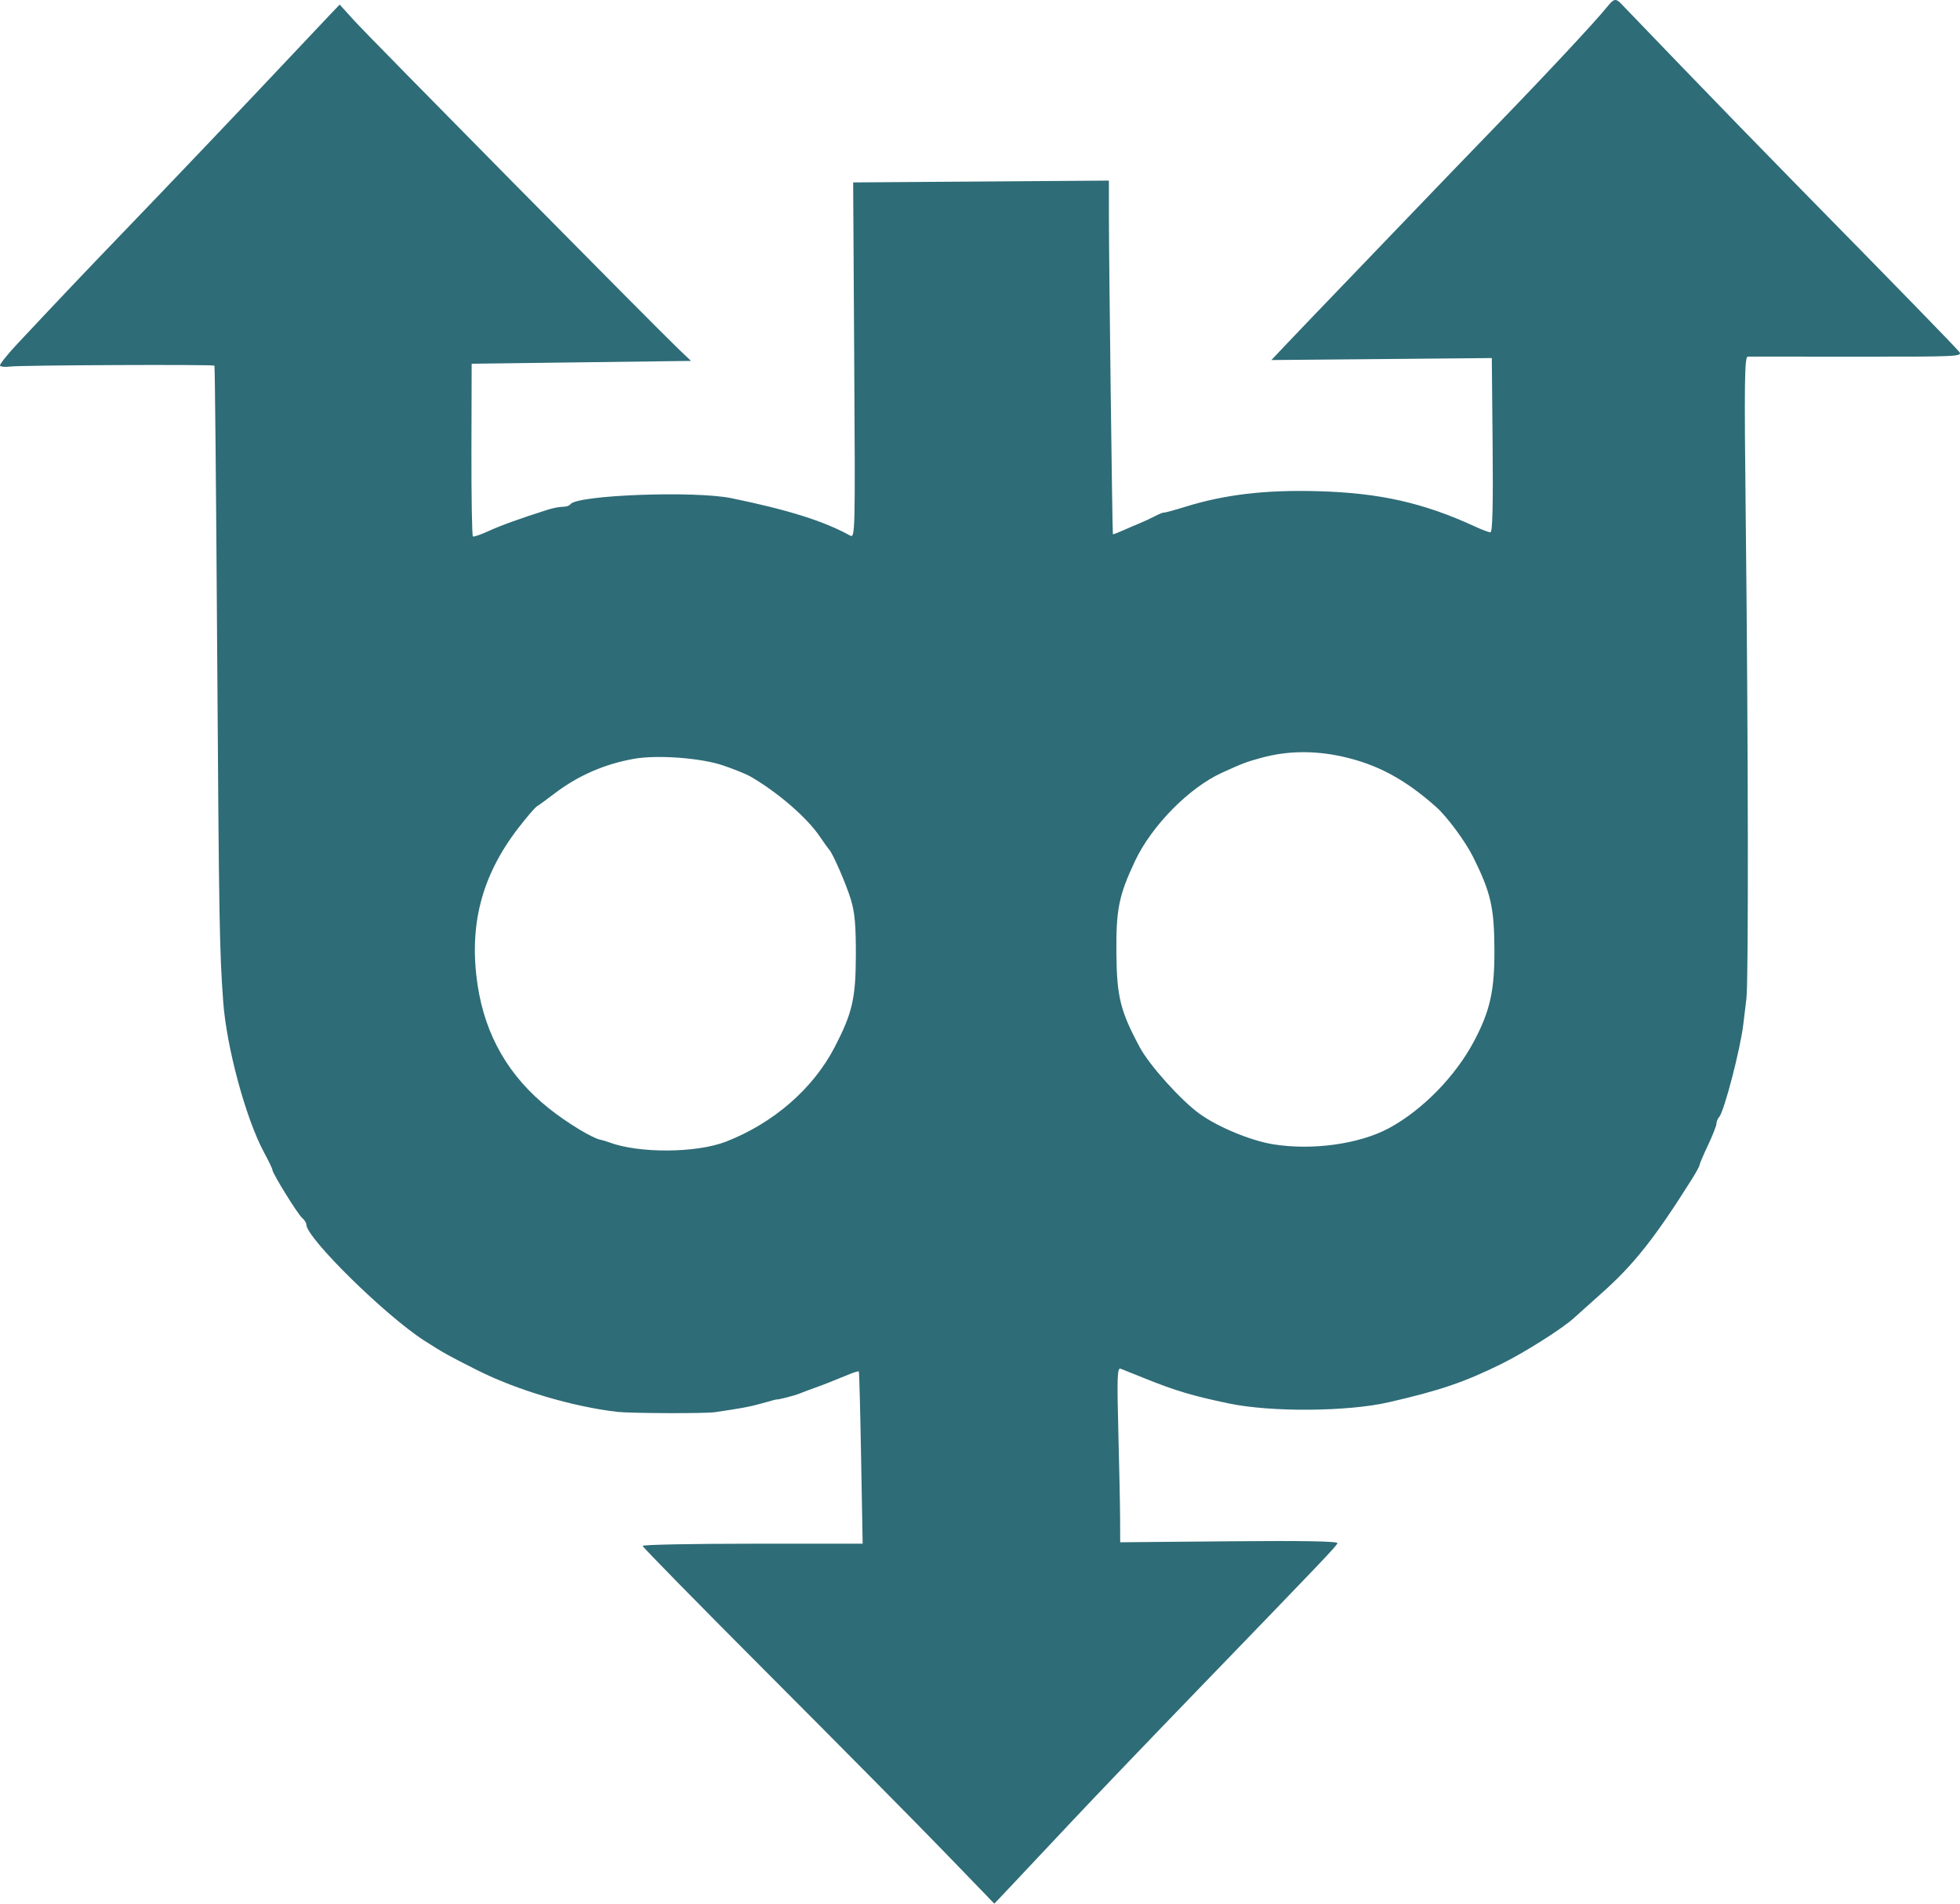
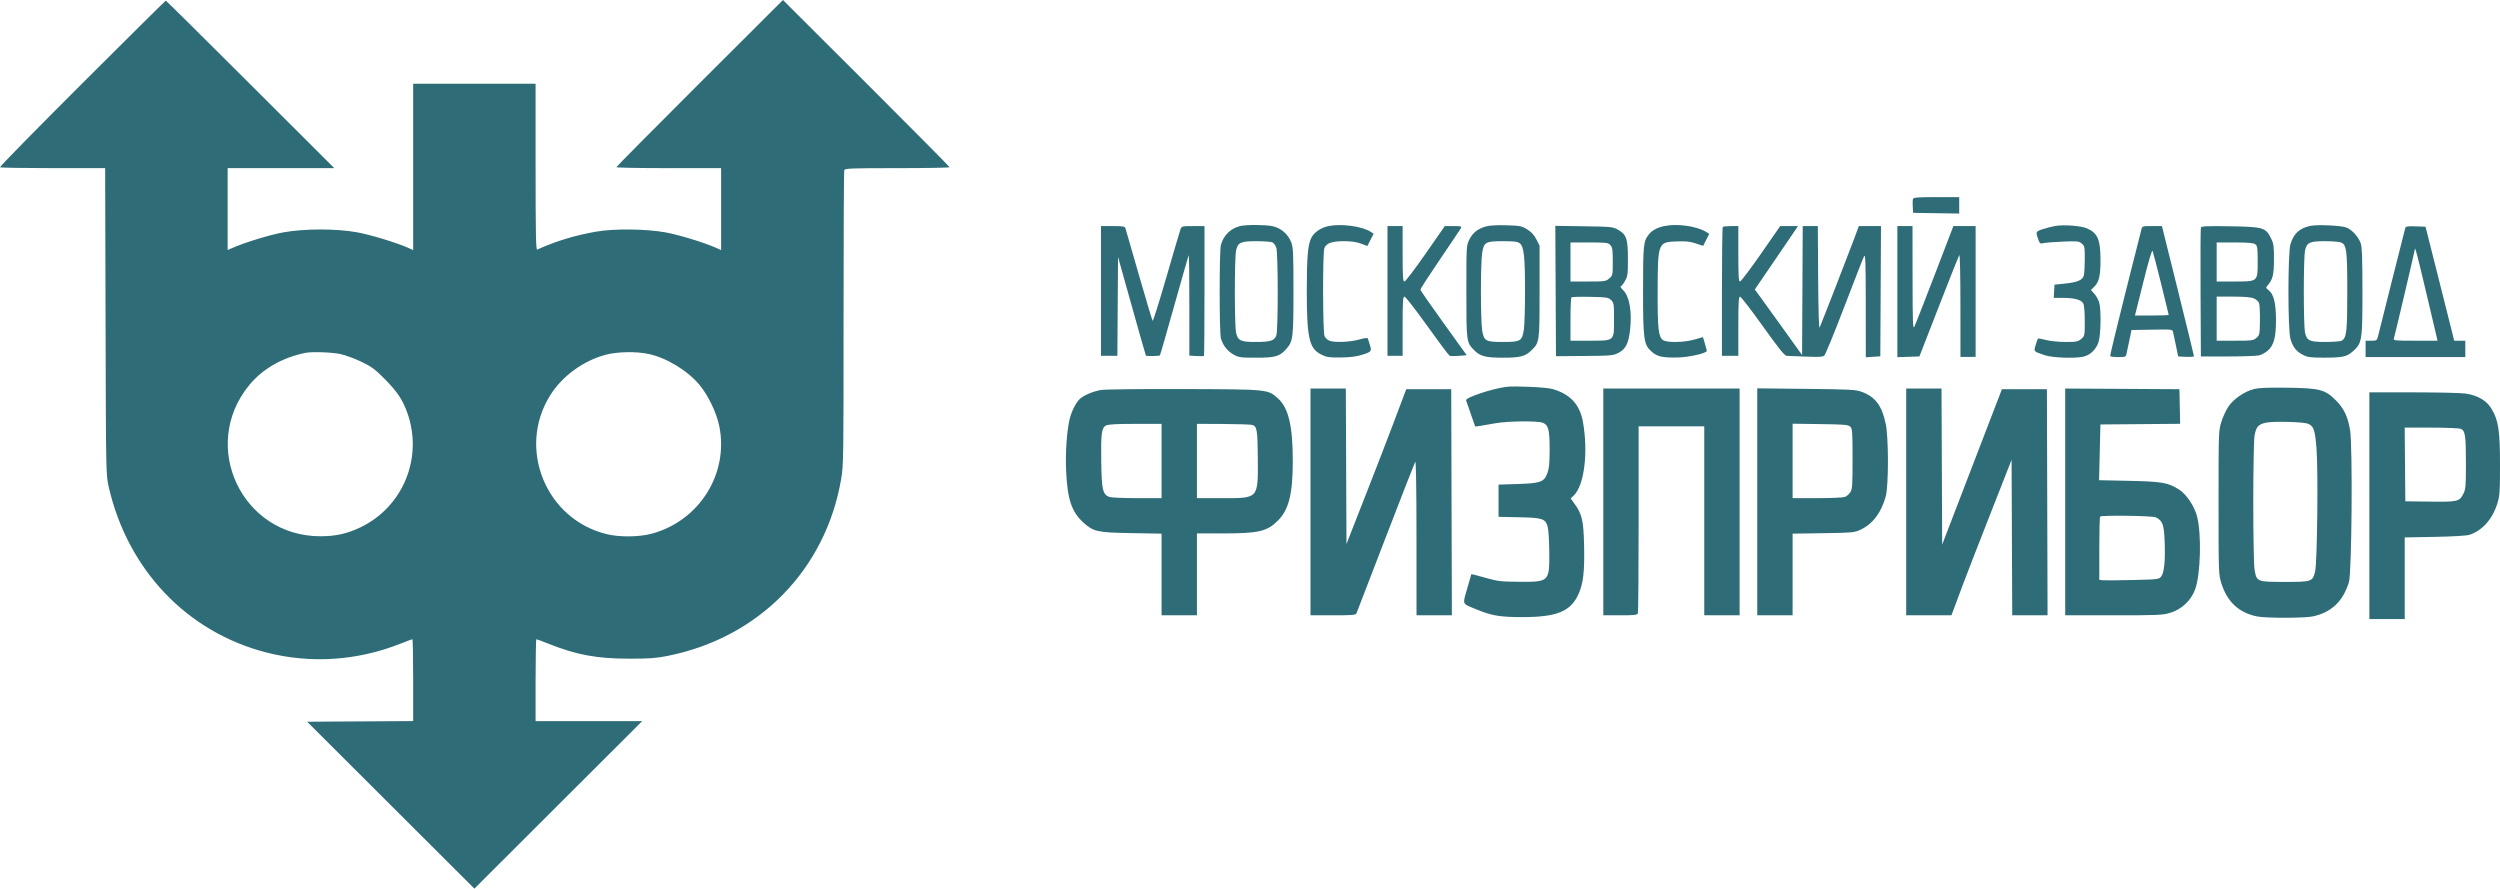
- <svg xmlns="http://www.w3.org/2000/svg" width="70" height="68" viewBox="0 0 70 68" fill="none">
-   <path fill-rule="evenodd" clip-rule="evenodd" d="M57.41 0.231C56.963 0.785 55.261 2.609 53.388 4.543C52.659 5.294 50.997 7.021 49.694 8.381C48.391 9.74 47.097 11.088 46.82 11.375C46.542 11.663 46.111 12.115 45.861 12.38L45.407 12.861L49.343 12.826L53.279 12.79L53.308 15.902C53.328 18.032 53.304 19.014 53.231 19.014C53.173 19.014 52.933 18.925 52.697 18.816C50.845 17.961 49.282 17.608 47.072 17.546C45.182 17.494 43.748 17.663 42.316 18.107C41.937 18.225 41.602 18.316 41.571 18.309C41.541 18.302 41.392 18.362 41.241 18.441C41.09 18.52 40.852 18.631 40.714 18.687C40.575 18.744 40.303 18.86 40.11 18.946C39.917 19.032 39.753 19.094 39.746 19.084C39.726 19.056 39.604 9.308 39.604 7.749L39.603 6.451L35.036 6.484L30.47 6.516L30.508 12.876C30.546 19.078 30.542 19.232 30.357 19.129C29.434 18.617 28.156 18.214 26.13 17.797C24.799 17.523 20.573 17.683 20.369 18.015C20.339 18.064 20.218 18.103 20.101 18.103C19.983 18.103 19.747 18.148 19.577 18.202C18.542 18.532 17.895 18.766 17.452 18.969C17.175 19.096 16.922 19.183 16.89 19.162C16.857 19.142 16.833 17.746 16.837 16.059L16.845 12.993L20.762 12.942L24.68 12.892L24.244 12.478C23.475 11.749 13.231 1.374 12.671 0.758L12.132 0.164L11.803 0.507C11.622 0.695 10.983 1.373 10.382 2.013C8.906 3.585 5.926 6.716 4.368 8.332C3.117 9.63 1.928 10.883 0.619 12.283C0.255 12.672 -0.023 13.023 0.001 13.062C0.026 13.102 0.192 13.116 0.371 13.093C0.757 13.043 7.615 13.014 7.659 13.061C7.676 13.079 7.72 17.648 7.756 23.214C7.821 32.916 7.838 33.935 7.97 35.762C8.088 37.405 8.778 39.957 9.431 41.167C9.595 41.47 9.729 41.75 9.729 41.789C9.729 41.911 10.635 43.376 10.791 43.505C10.873 43.574 10.941 43.681 10.941 43.744C10.945 44.224 13.773 47.004 15.159 47.891C15.849 48.333 15.988 48.41 17.046 48.944C18.458 49.655 20.44 50.245 22.042 50.432C22.511 50.486 25.167 50.496 25.524 50.445C26.46 50.31 26.802 50.246 27.24 50.121C27.517 50.041 27.745 49.981 27.745 49.987C27.745 50.014 28.375 49.853 28.552 49.78C28.663 49.735 28.913 49.64 29.107 49.571C29.443 49.45 29.7 49.349 30.356 49.08C30.516 49.014 30.659 48.974 30.673 48.99C30.688 49.006 30.724 50.397 30.754 52.08L30.809 55.142H26.88C24.719 55.142 22.951 55.177 22.951 55.22C22.951 55.263 24.983 57.334 27.467 59.824C29.951 62.313 32.778 65.171 33.748 66.175L35.512 68L36.17 67.304C36.532 66.921 37.464 65.93 38.241 65.101C39.018 64.272 41.019 62.182 42.687 60.456C47.319 55.662 47.725 55.236 47.765 55.124C47.79 55.054 46.546 55.032 43.904 55.056L40.007 55.091L40.004 54.281C40.003 53.836 39.974 52.429 39.941 51.154C39.89 49.208 39.903 48.844 40.019 48.89C40.096 48.92 40.499 49.081 40.915 49.249C41.979 49.678 42.617 49.868 43.893 50.133C45.403 50.448 48.126 50.427 49.595 50.09C51.423 49.671 52.305 49.371 53.632 48.715C54.451 48.311 55.818 47.445 56.208 47.083C56.32 46.979 56.761 46.584 57.187 46.206C58.347 45.177 59.098 44.229 60.428 42.114C60.576 41.879 60.697 41.656 60.697 41.618C60.697 41.581 60.833 41.261 61 40.907C61.166 40.554 61.303 40.206 61.303 40.134C61.303 40.062 61.344 39.959 61.394 39.906C61.574 39.718 62.158 37.475 62.263 36.572C62.288 36.349 62.338 35.939 62.373 35.661C62.449 35.045 62.437 26.404 62.348 18.533C62.293 13.618 62.304 12.739 62.423 12.738C62.501 12.736 64.262 12.737 66.338 12.74C69.915 12.744 70.104 12.735 69.971 12.568C69.823 12.382 67.921 10.428 64.262 6.702C63.051 5.469 61.151 3.515 60.041 2.36C58.931 1.205 57.962 0.199 57.889 0.124C57.705 -0.063 57.635 -0.047 57.41 0.231ZM47.93 27.023C49.178 27.296 50.182 27.836 51.296 28.83C51.688 29.181 52.334 30.055 52.611 30.611C53.239 31.873 53.363 32.407 53.372 33.89C53.38 35.375 53.224 36.091 52.651 37.179C51.99 38.436 50.804 39.651 49.609 40.297C48.56 40.864 46.881 41.1 45.483 40.877C44.677 40.749 43.496 40.26 42.836 39.781C42.171 39.299 41.053 38.055 40.708 37.413C40.012 36.117 39.885 35.606 39.871 34.042C39.857 32.485 39.959 31.982 40.538 30.753C41.133 29.492 42.466 28.139 43.64 27.603C44.384 27.264 44.514 27.215 45.053 27.068C45.972 26.818 46.929 26.803 47.93 27.023ZM25.834 27.345C26.227 27.48 26.656 27.654 26.788 27.73C27.777 28.3 28.821 29.203 29.285 29.89C29.437 30.114 29.584 30.32 29.612 30.348C29.737 30.47 30.214 31.564 30.384 32.119C30.529 32.591 30.569 33.042 30.566 34.143C30.56 35.668 30.441 36.183 29.815 37.395C29.044 38.886 27.629 40.118 25.928 40.78C24.862 41.194 22.796 41.204 21.739 40.799C21.656 40.767 21.523 40.728 21.444 40.712C21.145 40.652 20.251 40.108 19.604 39.592C18.176 38.455 17.333 36.999 17.059 35.198C16.737 33.076 17.192 31.299 18.493 29.601C18.797 29.205 19.104 28.846 19.177 28.802C19.249 28.759 19.522 28.561 19.782 28.361C20.638 27.706 21.579 27.294 22.648 27.104C23.482 26.957 25.053 27.075 25.834 27.345Z" fill="#2E6C77" />
+ <svg xmlns="http://www.w3.org/2000/svg" width="211" height="75" viewBox="0 0 211 75" fill="none">
+   <path fill-rule="evenodd" clip-rule="evenodd" d="M6.933 7.047C3.079 10.894 -0.041 14.075 0 14.116C0.042 14.158 2.056 14.191 4.475 14.191H8.875L8.909 27.135C8.943 40.055 8.944 40.08 9.179 41.106C10.779 48.085 15.771 53.334 22.451 55.062C26.204 56.033 30.16 55.774 33.82 54.317C34.325 54.115 34.768 53.951 34.805 53.951C34.842 53.951 34.872 55.505 34.872 57.405V60.859L30.398 60.886L25.924 60.914L32.981 67.957L40.039 75L47.121 67.93L54.204 60.861H49.704H45.204V57.406C45.204 55.506 45.234 53.951 45.271 53.951C45.307 53.951 45.751 54.115 46.256 54.317C48.66 55.274 50.346 55.589 53.086 55.592C54.831 55.594 55.357 55.556 56.371 55.353C64.061 53.81 69.674 48.088 70.99 40.45C71.192 39.279 71.2 38.708 71.196 26.881C71.194 20.091 71.222 14.457 71.258 14.363C71.317 14.209 71.773 14.191 75.733 14.191C78.158 14.191 80.142 14.155 80.142 14.111C80.142 14.068 76.978 10.874 73.112 7.016L66.082 0L59.051 7.016C55.185 10.874 52.021 14.068 52.021 14.111C52.021 14.155 54.011 14.191 56.442 14.191H60.862V17.648V21.105L60.463 20.928C59.396 20.456 57.269 19.807 56.122 19.605C54.474 19.314 51.807 19.288 50.317 19.549C48.526 19.862 46.93 20.348 45.337 21.064C45.231 21.112 45.204 19.68 45.204 14.097V7.069H40.038H34.872V14.087V21.105L34.472 20.927C33.456 20.475 31.236 19.801 30.103 19.6C28.35 19.289 25.726 19.291 23.954 19.604C22.806 19.807 20.679 20.456 19.613 20.928L19.214 21.105V17.648V14.191H23.714H28.214L21.131 7.122C17.235 3.234 14.024 0.053 13.994 0.053C13.964 0.053 10.787 3.2 6.933 7.047ZM161.459 16.783C161.428 16.863 161.418 17.163 161.436 17.448L161.469 17.965L163.413 17.994L165.357 18.023V17.33V16.637H163.436C161.903 16.637 161.504 16.666 161.459 16.783ZM104.678 19.077C103.876 19.268 103.27 19.857 103.045 20.664C102.904 21.172 102.904 28.047 103.045 28.556C103.209 29.145 103.589 29.632 104.113 29.924C104.554 30.17 104.692 30.189 106.026 30.19C107.644 30.191 108.008 30.083 108.577 29.436C109.132 28.806 109.168 28.505 109.168 24.557C109.168 21.324 109.148 20.889 108.976 20.444C108.712 19.763 108.111 19.241 107.418 19.093C106.807 18.962 105.2 18.953 104.678 19.077ZM112.107 19.084C111.462 19.22 110.89 19.622 110.662 20.102C110.384 20.687 110.297 21.705 110.293 24.397C110.289 28.517 110.487 29.416 111.511 29.922C111.982 30.155 112.169 30.183 113.162 30.171C113.979 30.161 114.476 30.096 115 29.931C115.759 29.692 115.79 29.647 115.603 29.064C115.54 28.865 115.471 28.648 115.452 28.582C115.426 28.497 115.202 28.52 114.691 28.662C113.887 28.884 112.57 28.927 112.168 28.744C112.025 28.679 111.855 28.509 111.79 28.367C111.64 28.04 111.626 21.342 111.773 20.954C111.937 20.524 112.399 20.357 113.423 20.357C114.061 20.357 114.492 20.418 114.869 20.561L115.405 20.764L115.669 20.245L115.933 19.725L115.691 19.567C114.973 19.097 113.189 18.857 112.107 19.084ZM125.406 19.114C124.718 19.309 124.297 19.643 124.01 20.225C123.763 20.726 123.761 20.758 123.761 24.61C123.761 28.89 123.763 28.9 124.45 29.586C124.936 30.071 125.408 30.19 126.85 30.19C128.295 30.19 128.729 30.08 129.236 29.585C129.94 28.897 129.939 28.904 129.939 24.607V20.724L129.667 20.196C129.477 19.827 129.245 19.575 128.895 19.36C128.431 19.073 128.306 19.049 127.144 19.014C126.329 18.989 125.722 19.024 125.406 19.114ZM140.466 19.08C139.874 19.206 139.432 19.443 139.169 19.777C138.703 20.368 138.674 20.649 138.674 24.503C138.674 28.69 138.732 29.096 139.417 29.696C139.878 30.1 140.317 30.196 141.593 30.172C142.546 30.155 144.053 29.812 144.053 29.612C144.053 29.572 143.981 29.294 143.892 28.996L143.73 28.453L143.013 28.657C142.129 28.91 140.691 28.936 140.362 28.706C139.975 28.436 139.899 27.772 139.905 24.749C139.915 20.448 139.92 20.433 141.529 20.375C142.296 20.346 142.65 20.384 143.129 20.546L143.745 20.753L144.002 20.247L144.26 19.74L144.023 19.589C143.238 19.089 141.558 18.848 140.466 19.08ZM173.427 19.078C173.15 19.129 172.678 19.251 172.38 19.35C171.795 19.544 171.787 19.568 172.07 20.312C172.162 20.553 172.22 20.584 172.469 20.522C172.629 20.482 173.359 20.423 174.092 20.392C175.318 20.338 175.444 20.351 175.689 20.549C175.942 20.753 175.955 20.819 175.955 21.863C175.955 22.467 175.918 23.095 175.873 23.257C175.764 23.645 175.328 23.828 174.251 23.938L173.399 24.025L173.367 24.583L173.335 25.141L174.112 25.142C175.082 25.143 175.647 25.294 175.819 25.598C175.904 25.748 175.952 26.287 175.954 27.09C175.955 28.338 175.953 28.35 175.657 28.605C175.386 28.838 175.263 28.862 174.341 28.862C173.765 28.862 173.045 28.79 172.684 28.697C172.332 28.606 172.025 28.55 172.003 28.572C171.98 28.595 171.894 28.837 171.812 29.111C171.639 29.684 171.615 29.658 172.6 29.985C173.232 30.196 175.074 30.265 175.825 30.106C176.419 29.98 176.935 29.475 177.126 28.833C177.315 28.198 177.344 26.148 177.173 25.534C177.111 25.312 176.929 24.983 176.769 24.804L176.477 24.478L176.765 24.19C177.166 23.79 177.286 23.256 177.282 21.899C177.276 20.223 177.041 19.675 176.157 19.281C175.645 19.052 174.174 18.943 173.427 19.078ZM194.969 19.068C194.071 19.265 193.58 19.722 193.318 20.604C193.085 21.386 193.085 27.834 193.318 28.616C193.519 29.293 193.806 29.657 194.367 29.949C194.747 30.148 194.989 30.181 196.087 30.186C197.697 30.192 198.076 30.111 198.591 29.647C199.359 28.954 199.389 28.762 199.389 24.61C199.389 21.794 199.356 20.847 199.245 20.534C199.055 19.998 198.526 19.408 198.06 19.211C197.636 19.033 195.565 18.937 194.969 19.068ZM92.924 24.557V30.032H93.615H94.307L94.334 25.859L94.362 21.686L95.523 25.832C96.162 28.113 96.698 29.995 96.714 30.015C96.758 30.07 97.84 30.052 97.895 29.996C97.922 29.969 98.47 28.067 99.114 25.768C99.757 23.469 100.306 21.566 100.332 21.54C100.359 21.513 100.381 23.409 100.381 25.752V30.012L100.976 30.048C101.303 30.068 101.59 30.065 101.615 30.04C101.639 30.016 101.659 27.54 101.659 24.539V19.082H100.697C99.797 19.082 99.729 19.097 99.643 19.321C99.593 19.453 99.057 21.27 98.453 23.36C97.848 25.449 97.322 27.123 97.284 27.08C97.246 27.037 96.726 25.303 96.129 23.228C95.531 21.152 95.018 19.37 94.988 19.268C94.941 19.108 94.794 19.082 93.929 19.082H92.924V24.557ZM117.104 24.557V30.032H117.743H118.382V27.533C118.382 25.412 118.406 25.035 118.538 25.035C118.624 25.035 119.488 26.146 120.458 27.504C121.429 28.862 122.281 29.999 122.353 30.03C122.424 30.062 122.777 30.063 123.136 30.033L123.789 29.978L121.837 27.267C120.763 25.776 119.882 24.506 119.879 24.445C119.876 24.384 120.62 23.235 121.532 21.894C122.445 20.552 123.237 19.37 123.294 19.268C123.387 19.099 123.329 19.082 122.668 19.082H121.941L120.314 21.421C119.419 22.707 118.619 23.759 118.535 23.759C118.407 23.759 118.382 23.379 118.382 21.421V19.082H117.743H117.104V24.557ZM131.297 24.563L131.324 30.064L133.721 30.044C135.966 30.025 136.147 30.009 136.587 29.787C137.195 29.481 137.445 28.998 137.574 27.875C137.752 26.337 137.533 25.029 137.012 24.509C136.833 24.331 136.73 24.184 136.782 24.184C136.834 24.184 136.994 23.981 137.137 23.733C137.376 23.315 137.396 23.172 137.396 21.846C137.396 20.151 137.276 19.797 136.566 19.392C136.134 19.145 136.027 19.134 133.693 19.098L131.269 19.061L131.297 24.563ZM145.402 19.153C145.363 19.192 145.331 21.655 145.331 24.628V30.032H146.024H146.716V27.533C146.716 25.524 146.744 25.035 146.858 25.035C146.936 25.035 147.803 26.159 148.785 27.533C150.163 29.46 150.623 30.032 150.801 30.033C150.927 30.035 151.653 30.063 152.415 30.097C153.492 30.145 153.837 30.127 153.969 30.015C154.062 29.937 154.824 28.078 155.662 25.886C156.499 23.693 157.248 21.779 157.325 21.633C157.444 21.409 157.467 22.058 157.47 25.761L157.474 30.155L158.087 30.114L158.699 30.072L158.727 24.577L158.755 19.082H157.821H156.888L156.423 20.331C155.924 21.672 153.737 27.287 153.577 27.64C153.516 27.772 153.47 26.203 153.452 23.467L153.424 19.082H152.787H152.15L152.123 24.524L152.095 29.966L150.345 27.527C149.382 26.186 148.484 24.941 148.349 24.761L148.104 24.434L149.768 21.997C150.683 20.657 151.503 19.453 151.59 19.321L151.747 19.082H150.998H150.249L148.624 21.421C147.73 22.707 146.935 23.759 146.857 23.759C146.744 23.759 146.716 23.291 146.716 21.421V19.082H146.095C145.753 19.082 145.441 19.114 145.402 19.153ZM160.137 24.614V30.146L161.066 30.115L161.995 30.085L162.184 29.606C162.287 29.343 163.022 27.457 163.816 25.415C164.61 23.373 165.305 21.627 165.359 21.535C165.42 21.431 165.458 23.02 165.46 25.747L165.463 30.127L166.102 30.124L166.742 30.121V24.601V19.082H165.803H164.865L163.286 23.201C162.417 25.467 161.643 27.44 161.566 27.586C161.446 27.811 161.424 27.175 161.42 23.467L161.416 19.082H160.777H160.137V24.614ZM180.733 19.374C180.693 19.535 180.074 21.987 179.357 24.822C178.641 27.658 178.077 30.014 178.103 30.058C178.13 30.102 178.436 30.138 178.782 30.138C179.349 30.138 179.419 30.113 179.469 29.899C179.499 29.767 179.608 29.253 179.711 28.756L179.897 27.852L181.625 27.823C183.346 27.794 183.353 27.795 183.409 28.036C183.44 28.169 183.549 28.684 183.652 29.181L183.838 30.085L184.504 30.116C184.87 30.134 185.17 30.11 185.171 30.063C185.172 30.017 184.564 27.527 183.821 24.53L182.468 19.082H181.637C180.819 19.082 180.805 19.086 180.733 19.374ZM185.755 19.204C185.724 19.283 185.712 21.763 185.727 24.716L185.755 30.085H187.992C189.222 30.085 190.41 30.046 190.631 30C190.852 29.953 191.199 29.769 191.402 29.591C191.915 29.141 192.093 28.475 192.093 27.002C192.093 25.611 191.905 24.835 191.489 24.508C191.235 24.309 191.224 24.272 191.372 24.104C191.824 23.59 191.92 23.203 191.923 21.896C191.925 20.748 191.899 20.564 191.663 20.089C191.225 19.207 190.999 19.142 188.179 19.098C186.265 19.068 185.799 19.089 185.755 19.204ZM203.013 19.21C202.986 19.286 202.481 21.285 201.891 23.653C201.3 26.021 200.77 28.138 200.712 28.357C200.61 28.742 200.59 28.756 200.131 28.756H199.656V29.447V30.138H203.863H208.071V29.447V28.756H207.603H207.135L206.957 28.038C206.859 27.644 206.315 25.479 205.747 23.228L204.715 19.135L203.888 19.104C203.286 19.081 203.048 19.11 203.013 19.21ZM107.407 20.462C107.514 20.519 107.654 20.717 107.719 20.903C107.876 21.351 107.881 27.854 107.725 28.3C107.566 28.755 107.233 28.862 105.98 28.862C104.704 28.862 104.479 28.754 104.319 28.065C104.265 27.831 104.22 26.276 104.22 24.61C104.22 22.943 104.265 21.389 104.319 21.155C104.481 20.457 104.697 20.357 106.045 20.357C106.687 20.357 107.3 20.404 107.407 20.462ZM128.279 20.544C128.622 20.824 128.713 21.678 128.713 24.61C128.713 26.042 128.667 27.501 128.61 27.852C128.458 28.787 128.328 28.862 126.85 28.862C125.373 28.862 125.243 28.787 125.091 27.852C125.034 27.501 124.988 26.042 124.988 24.61C124.988 23.177 125.034 21.718 125.091 21.367C125.243 20.432 125.373 20.357 126.85 20.357C127.837 20.357 128.092 20.391 128.279 20.544ZM197.561 20.457C198.053 20.644 198.11 21.073 198.111 24.61C198.111 28.017 198.052 28.532 197.63 28.757C197.522 28.815 196.908 28.862 196.266 28.862C194.919 28.862 194.702 28.762 194.54 28.065C194.486 27.831 194.441 26.276 194.441 24.61C194.441 22.943 194.486 21.389 194.54 21.155C194.7 20.466 194.925 20.357 196.199 20.357C196.804 20.357 197.417 20.402 197.561 20.457ZM135.915 20.687C136.088 20.879 136.118 21.08 136.118 22.079C136.118 23.226 136.112 23.25 135.819 23.503C135.534 23.747 135.451 23.759 134.034 23.759H132.549V22.111V20.464H134.13C135.603 20.464 135.726 20.479 135.915 20.687ZM190.342 20.615C190.527 20.75 190.548 20.901 190.548 22.059C190.548 23.791 190.585 23.759 188.566 23.759H187.087V22.111V20.464H188.611C189.759 20.464 190.186 20.501 190.342 20.615ZM182.398 23.942C182.75 25.358 183.039 26.542 183.039 26.573C183.039 26.604 182.398 26.63 181.615 26.63H180.19L180.895 23.808C181.354 21.97 181.627 21.054 181.678 21.177C181.721 21.282 182.045 22.526 182.398 23.942ZM204.767 24.672C205.235 26.655 205.644 28.385 205.675 28.517L205.731 28.756H203.858C202.123 28.756 201.989 28.742 202.042 28.57C202.144 28.239 203.81 21.16 203.81 21.058C203.81 20.709 204.013 21.474 204.767 24.672ZM135.982 25.33C136.209 25.558 136.224 25.658 136.224 26.961C136.224 28.813 136.291 28.756 134.135 28.756H132.549V26.966C132.549 25.982 132.584 25.142 132.628 25.099C132.671 25.055 133.389 25.035 134.223 25.054C135.635 25.086 135.756 25.105 135.982 25.33ZM190.222 25.185C190.42 25.267 190.62 25.446 190.667 25.584C190.714 25.72 190.746 26.382 190.738 27.054C190.723 28.232 190.712 28.285 190.443 28.516C190.181 28.741 190.068 28.756 188.625 28.756H187.087V26.895V25.035H188.475C189.428 25.035 189.975 25.082 190.222 25.185ZM28.726 29.881C29.148 29.974 29.944 30.266 30.496 30.53C31.356 30.942 31.636 31.149 32.466 31.983C33.524 33.046 34.006 33.772 34.395 34.889C35.707 38.653 34.019 42.763 30.451 44.493C29.319 45.042 28.351 45.26 27.043 45.26C20.413 45.26 16.823 37.635 21.036 32.503C22.159 31.135 23.805 30.188 25.764 29.782C26.303 29.67 28.028 29.728 28.726 29.881ZM54.737 29.874C56.266 30.196 58.063 31.294 59.064 32.517C59.794 33.408 60.489 34.869 60.711 35.98C61.51 39.98 59.043 43.927 55.051 45.032C53.985 45.327 52.318 45.351 51.222 45.086C46.073 43.843 43.626 37.863 46.43 33.373C47.456 31.73 49.255 30.424 51.169 29.93C52.148 29.678 53.694 29.653 54.737 29.874ZM127.117 32.652C125.876 32.818 123.657 33.565 123.737 33.789C123.761 33.857 123.944 34.383 124.144 34.958L124.507 36.004L124.933 35.942C125.167 35.908 125.743 35.81 126.211 35.724C127.206 35.541 129.708 35.509 130.18 35.673C130.687 35.849 130.792 36.241 130.789 37.953C130.787 39.141 130.746 39.547 130.59 39.957C130.31 40.687 130.015 40.791 128.049 40.852L126.478 40.901V42.261V43.621L128.214 43.656C130.216 43.698 130.439 43.775 130.633 44.493C130.696 44.728 130.753 45.683 130.76 46.613C130.776 49.097 130.753 49.119 128.235 49.103C126.673 49.093 126.434 49.064 125.362 48.763C124.719 48.582 124.189 48.444 124.182 48.455C124.176 48.467 124.016 49.022 123.827 49.688C123.435 51.066 123.373 50.916 124.525 51.398C125.864 51.958 126.57 52.082 128.448 52.084C131.39 52.088 132.564 51.612 133.221 50.15C133.63 49.24 133.747 48.239 133.698 46.046C133.651 43.929 133.526 43.392 132.873 42.492L132.564 42.067L132.812 41.835C133.707 40.996 134.061 38.215 133.602 35.618C133.34 34.132 132.518 33.249 131.005 32.828C130.47 32.679 127.815 32.559 127.117 32.652ZM190.176 32.853C189.391 33.066 188.496 33.692 188.071 34.325C187.88 34.61 187.616 35.183 187.485 35.6C187.25 36.347 187.246 36.437 187.246 42.416C187.246 48.369 187.251 48.489 187.481 49.222C187.978 50.797 188.943 51.7 190.474 52.024C191.205 52.179 194.473 52.179 195.203 52.024C196.764 51.694 197.755 50.753 198.25 49.13C198.493 48.333 198.572 37.593 198.344 36.279C198.147 35.143 197.823 34.467 197.153 33.795C196.236 32.875 195.786 32.758 193.052 32.723C191.279 32.701 190.629 32.73 190.176 32.853ZM92.937 32.912C92.248 33.03 91.475 33.358 91.131 33.678C90.816 33.971 90.436 34.72 90.284 35.347C90.042 36.342 89.914 38.174 89.98 39.706C90.084 42.137 90.442 43.208 91.456 44.118C92.302 44.877 92.611 44.944 95.507 44.995L98.037 45.041V48.486V51.931H99.528H101.02V48.476V45.021H103.184C106.223 45.021 106.937 44.856 107.852 43.943C108.772 43.025 109.106 41.703 109.111 38.961C109.116 35.971 108.755 34.43 107.86 33.625C107.002 32.854 107.067 32.86 99.901 32.836C96.373 32.824 93.254 32.858 92.937 32.912ZM110.606 42.363V51.931H112.512C114.228 51.931 114.426 51.912 114.493 51.745C114.534 51.643 115.642 48.768 116.955 45.357C118.267 41.946 119.388 39.075 119.444 38.978C119.512 38.863 119.549 41.084 119.551 45.367L119.554 51.931H121.046H122.538L122.51 42.39L122.483 32.849H120.586H118.688L117.645 35.613C117.071 37.133 116.074 39.716 115.43 41.353C114.786 42.99 114.12 44.688 113.951 45.126L113.642 45.921L113.615 39.358L113.587 32.795H112.097H110.606V42.363ZM135.319 42.363V51.931H136.745C137.948 51.931 138.182 51.905 138.237 51.763C138.272 51.67 138.301 48.083 138.301 43.79V35.985H141.071H143.84V43.958V51.931H145.331H146.823V42.363V32.795H141.071H135.319V42.363ZM148.314 42.354V51.931H149.805H151.296V48.486V45.04L153.879 45.002C156.298 44.967 156.496 44.949 156.995 44.722C158.04 44.246 158.775 43.289 159.153 41.91C159.406 40.986 159.406 36.952 159.152 35.756C158.829 34.228 158.274 33.491 157.131 33.072C156.62 32.884 156.195 32.861 152.441 32.821L148.314 32.776V42.354ZM160.883 42.363V51.931H162.791H164.699L164.97 51.214C165.118 50.819 165.435 49.97 165.674 49.327C165.912 48.683 166.933 46.054 167.942 43.484L169.777 38.81L169.805 45.37L169.832 51.931H171.323H172.814L172.787 42.39L172.76 32.849H170.861H168.962L166.44 39.408L163.919 45.968L163.891 39.382L163.864 32.795H162.373H160.883V42.363ZM174.304 42.362V51.931H178.394C182.24 51.931 182.527 51.918 183.204 51.709C184.141 51.42 184.917 50.686 185.264 49.758C185.731 48.514 185.823 45.087 185.43 43.579C185.204 42.714 184.528 41.707 183.909 41.315C182.985 40.73 182.484 40.643 179.701 40.583L177.162 40.529L177.218 38.177L177.275 35.825L180.639 35.797L184.004 35.769L183.974 34.309L183.944 32.849L179.124 32.821L174.304 32.793V42.362ZM199.975 42.682V52.25H201.467H202.958V48.805V45.359L205.488 45.312C206.997 45.284 208.176 45.215 208.41 45.14C209.483 44.798 210.352 43.837 210.761 42.536C210.981 41.839 211 41.574 211 39.227C211 36.325 210.871 35.478 210.277 34.488C209.872 33.813 209.145 33.385 208.124 33.219C207.772 33.162 205.795 33.115 203.73 33.115L199.975 33.114V42.682ZM194.777 35.757C195.279 35.953 195.388 36.263 195.514 37.855C195.662 39.714 195.574 47.511 195.398 48.226C195.183 49.096 195.131 49.114 192.83 49.114C190.471 49.114 190.455 49.107 190.281 48.046C190.224 47.698 190.177 45.164 190.177 42.416C190.177 39.668 190.224 37.135 190.281 36.787C190.407 36.018 190.616 35.789 191.303 35.665C191.969 35.545 194.398 35.609 194.777 35.757ZM98.037 38.908V42.044H95.967C94.828 42.044 93.776 41.998 93.629 41.943C93.072 41.731 92.981 41.341 92.945 39.015C92.908 36.59 92.973 36.1 93.355 35.907C93.538 35.815 94.279 35.775 95.827 35.774L98.037 35.772V38.908ZM105.7 35.866C106.087 35.974 106.146 36.337 106.159 38.696C106.178 42.114 106.24 42.044 103.189 42.044H101.02V38.908V35.772L103.23 35.783C104.446 35.789 105.557 35.826 105.7 35.866ZM156.166 36.015C156.338 36.187 156.356 36.449 156.356 38.731C156.356 40.985 156.335 41.288 156.164 41.549C156.058 41.71 155.852 41.887 155.704 41.943C155.557 41.999 154.505 42.044 153.367 42.044H151.296V38.903V35.761L153.636 35.793C155.714 35.822 155.997 35.847 156.166 36.015ZM207.685 36.193C208.064 36.336 208.124 36.746 208.124 39.174C208.124 41.035 208.102 41.291 207.911 41.671C207.579 42.332 207.436 42.366 205.088 42.336L203.011 42.31L202.983 39.201L202.955 36.091H205.186C206.414 36.091 207.538 36.137 207.685 36.193ZM181.964 43.667C182.528 43.956 182.641 44.27 182.696 45.692C182.76 47.34 182.66 48.341 182.401 48.661C182.213 48.893 182.133 48.903 179.986 48.954C178.765 48.984 177.634 48.992 177.473 48.974L177.18 48.94V46.307C177.18 44.859 177.212 43.642 177.251 43.604C177.387 43.468 181.689 43.526 181.964 43.667Z" fill="#2E6C77" />
</svg>
